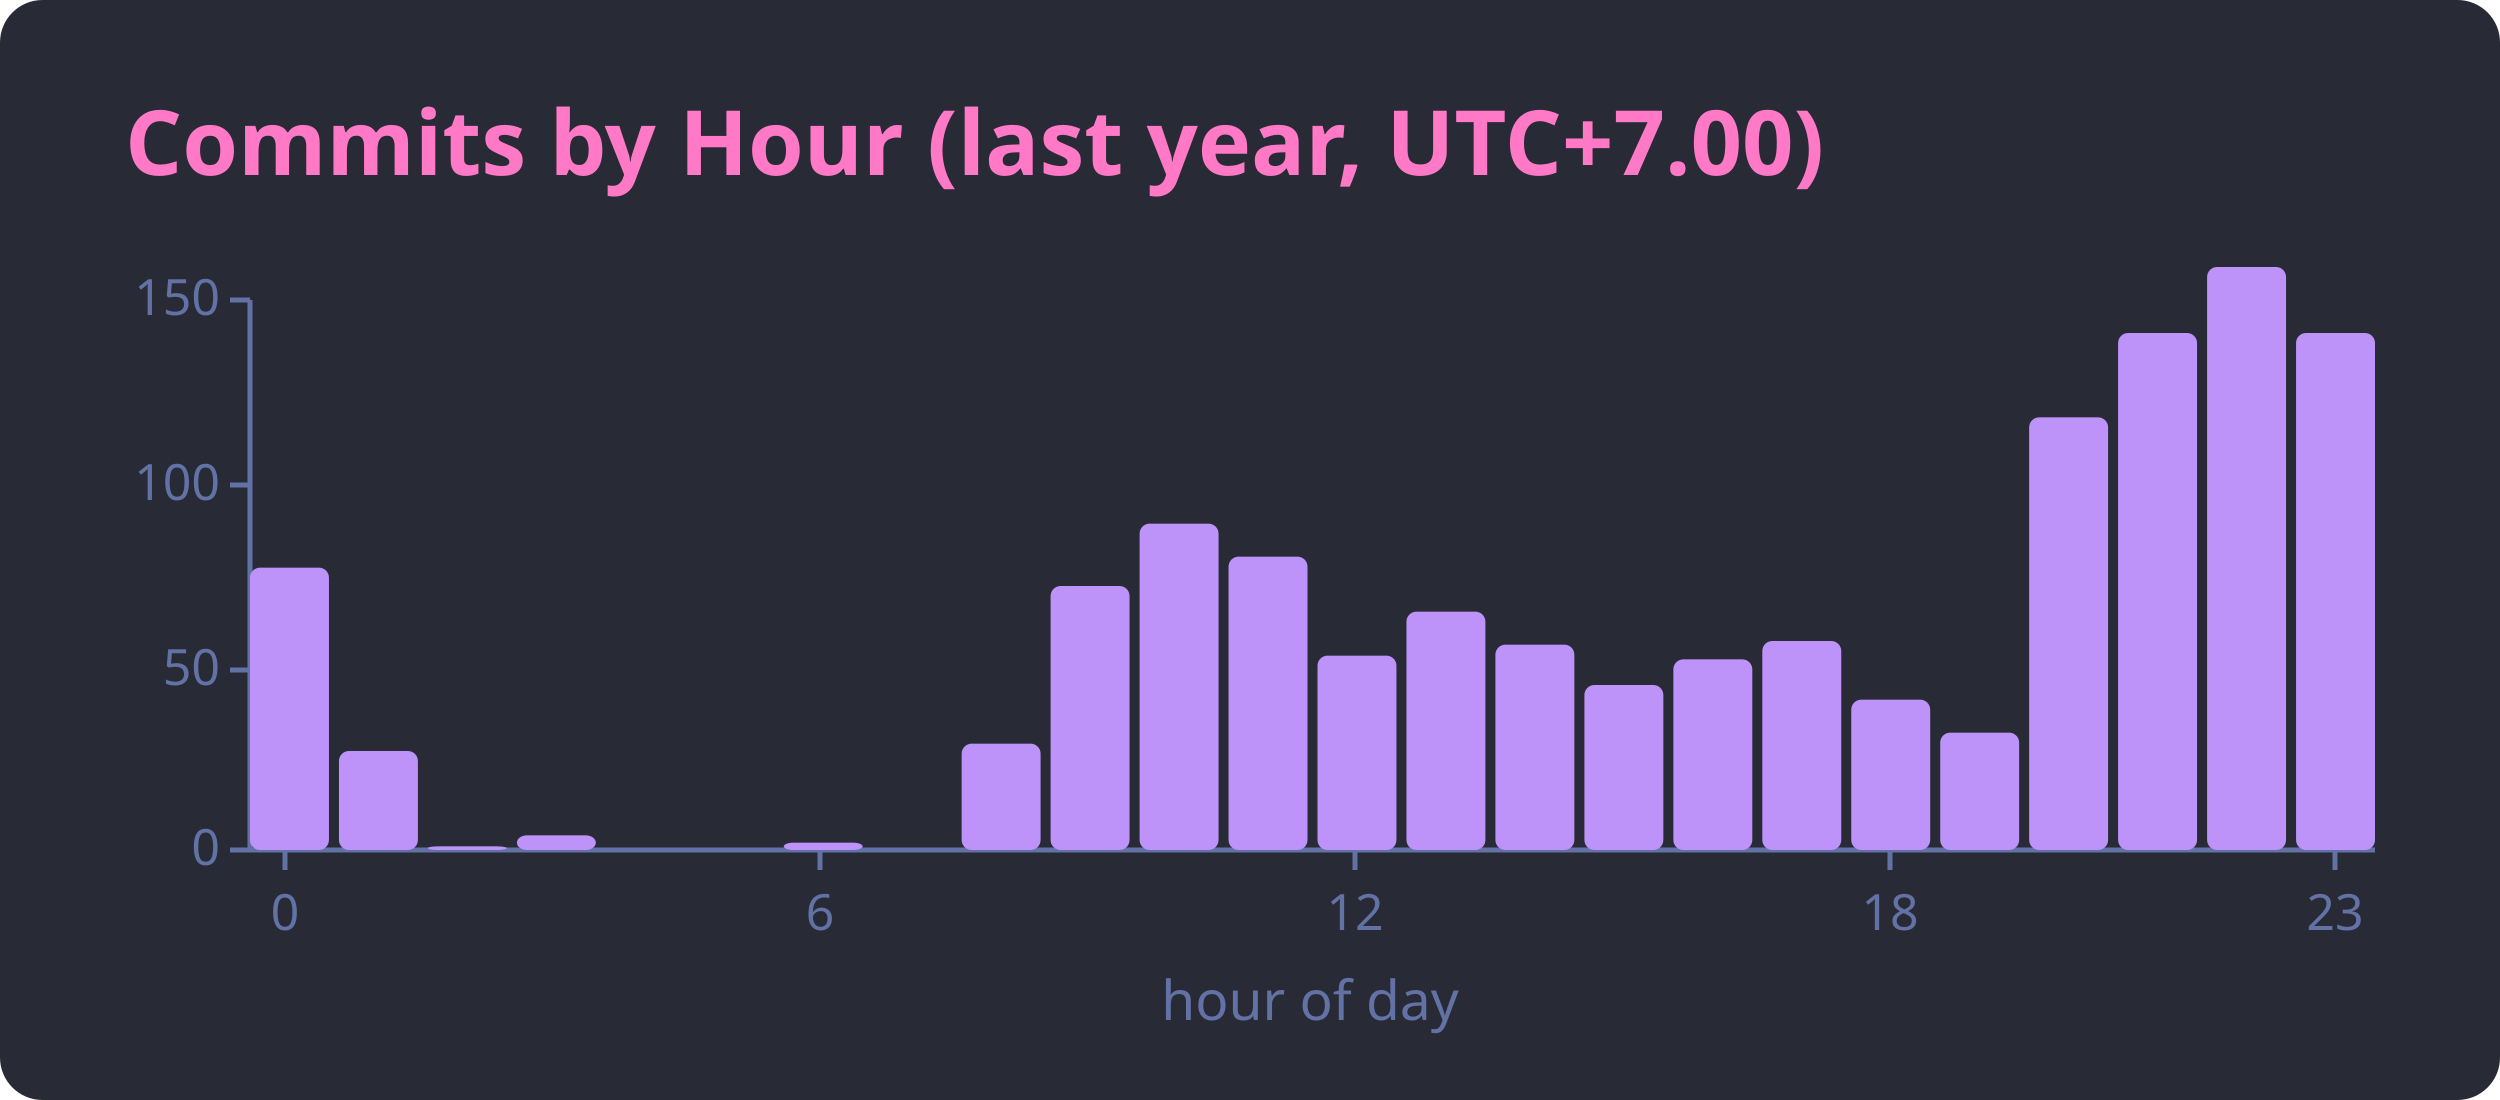
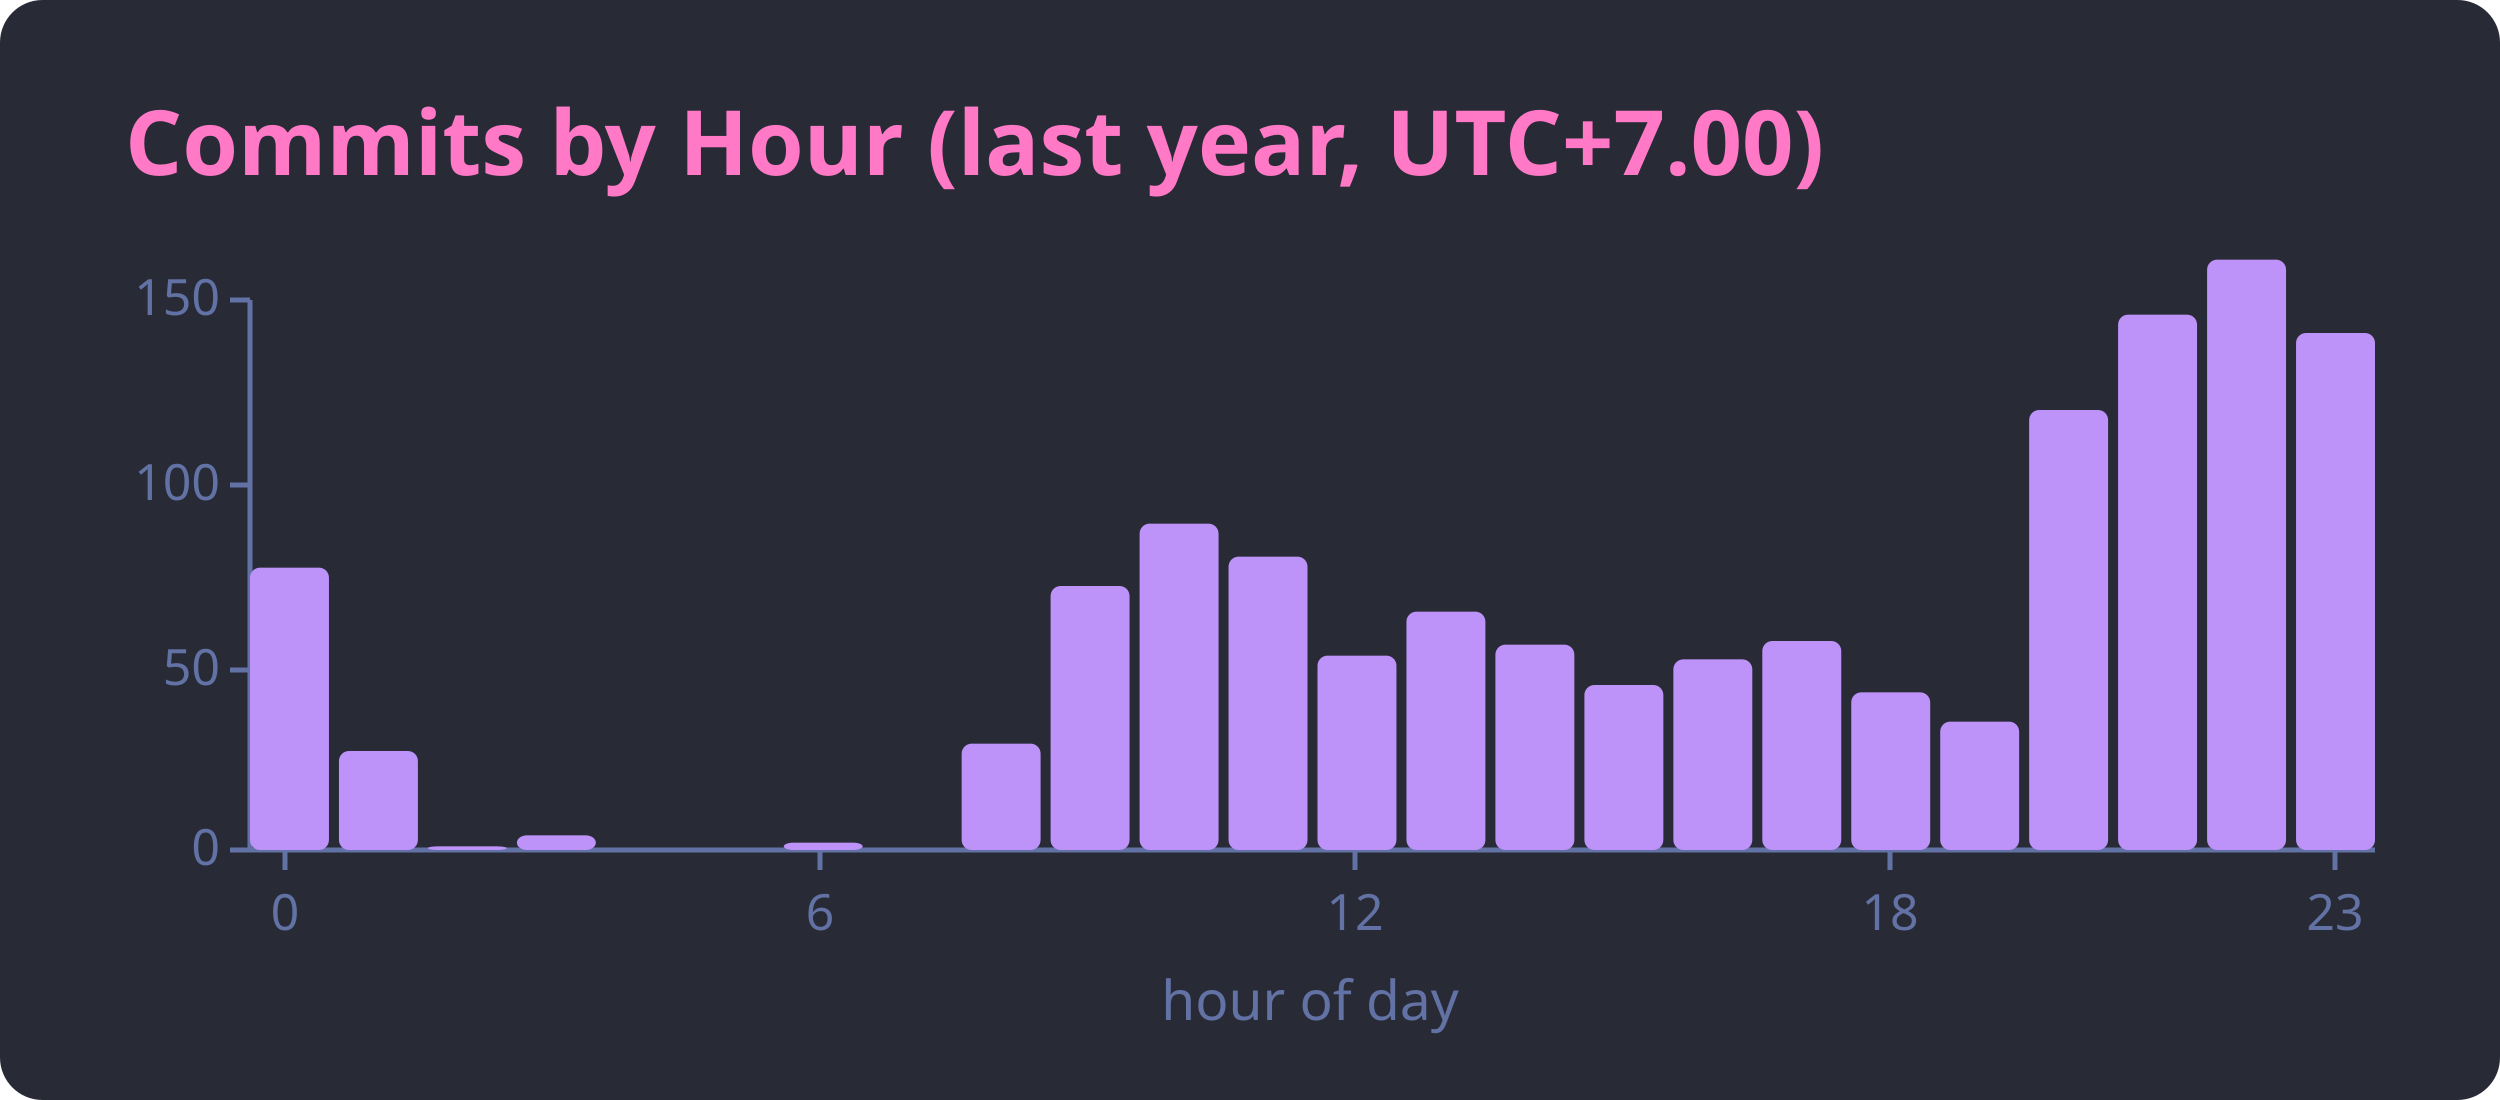
<svg xmlns="http://www.w3.org/2000/svg" width="500" height="220" viewBox="0 0 500 220" font-family="'Segoe UI', Ubuntu, Sans-Serif">
  <rect x="0.5" y="0.5" width="499" height="219" rx="8" fill="#282a36" stroke="#282a36" stroke-opacity="1.00" />
  <text x="25" y="35" font-size="18" font-weight="600" fill="#ff79c6">Commits by Hour (last year, UTC+7.00)</text>
  <line x1="50" y1="60" x2="50" y2="170" stroke="#6272a4" />
  <line x1="46" y1="170" x2="50" y2="170" stroke="#6272a4" />
  <text x="44" y="173" font-size="10" fill="#6272a4" text-anchor="end">0</text>
  <line x1="46" y1="134" x2="50" y2="134" stroke="#6272a4" />
  <text x="44" y="137" font-size="10" fill="#6272a4" text-anchor="end">50</text>
  <line x1="46" y1="97" x2="50" y2="97" stroke="#6272a4" />
  <text x="44" y="100" font-size="10" fill="#6272a4" text-anchor="end">100</text>
  <line x1="46" y1="60" x2="50" y2="60" stroke="#6272a4" />
  <text x="44" y="63" font-size="10" fill="#6272a4" text-anchor="end">150</text>
  <line x1="50" y1="170" x2="475" y2="170" stroke="#6272a4" />
  <line x1="57" y1="170" x2="57" y2="174" stroke="#6272a4" />
  <text x="57" y="186" font-size="10" fill="#6272a4" text-anchor="middle">0</text>
  <line x1="164" y1="170" x2="164" y2="174" stroke="#6272a4" />
  <text x="164" y="186" font-size="10" fill="#6272a4" text-anchor="middle">6</text>
  <line x1="271" y1="170" x2="271" y2="174" stroke="#6272a4" />
  <text x="271" y="186" font-size="10" fill="#6272a4" text-anchor="middle">12</text>
  <line x1="378" y1="170" x2="378" y2="174" stroke="#6272a4" />
  <text x="378" y="186" font-size="10" fill="#6272a4" text-anchor="middle">18</text>
  <line x1="467" y1="170" x2="467" y2="174" stroke="#6272a4" />
  <text x="467" y="186" font-size="10" fill="#6272a4" text-anchor="middle">23</text>
  <rect x="50.00" y="113.53" width="15.79" height="56.47" rx="2" fill="#bd93f9" />
  <rect x="67.79" y="150.20" width="15.79" height="19.80" rx="2" fill="#bd93f9" />
  <rect x="85.58" y="169.27" width="15.79" height="0.73" rx="2" fill="#bd93f9" />
  <rect x="103.38" y="167.07" width="15.79" height="2.93" rx="2" fill="#bd93f9" />
  <rect x="121.17" y="170.00" width="15.79" height="0.00" rx="2" fill="#bd93f9" />
  <rect x="138.96" y="170.00" width="15.79" height="0.00" rx="2" fill="#bd93f9" />
  <rect x="156.75" y="168.53" width="15.79" height="1.47" rx="2" fill="#bd93f9" />
  <rect x="174.54" y="170.00" width="15.79" height="0.00" rx="2" fill="#bd93f9" />
  <rect x="192.33" y="148.73" width="15.79" height="21.27" rx="2" fill="#bd93f9" />
  <rect x="210.12" y="117.20" width="15.79" height="52.80" rx="2" fill="#bd93f9" />
  <rect x="227.92" y="104.73" width="15.79" height="65.27" rx="2" fill="#bd93f9" />
  <rect x="245.71" y="111.33" width="15.79" height="58.67" rx="2" fill="#bd93f9" />
  <rect x="263.50" y="131.13" width="15.79" height="38.87" rx="2" fill="#bd93f9" />
  <rect x="281.29" y="122.33" width="15.79" height="47.67" rx="2" fill="#bd93f9" />
  <rect x="299.08" y="128.93" width="15.79" height="41.07" rx="2" fill="#bd93f9" />
  <rect x="316.88" y="137.00" width="15.79" height="33.00" rx="2" fill="#bd93f9" />
  <rect x="334.67" y="131.87" width="15.79" height="38.13" rx="2" fill="#bd93f9" />
  <rect x="352.46" y="128.20" width="15.79" height="41.80" rx="2" fill="#bd93f9" />
-   <rect x="370.25" y="139.93" width="15.79" height="30.07" rx="2" fill="#bd93f9" />
-   <rect x="388.04" y="146.53" width="15.79" height="23.47" rx="2" fill="#bd93f9" />
-   <rect x="405.83" y="83.47" width="15.79" height="86.53" rx="2" fill="#bd93f9" />
-   <rect x="423.62" y="66.60" width="15.79" height="103.40" rx="2" fill="#bd93f9" />
-   <rect x="441.42" y="53.40" width="15.79" height="116.60" rx="2" fill="#bd93f9" />
+   <rect x="370.25" y="138.47" width="15.79" height="31.53" rx="2" fill="#bd93f9" />
+   <rect x="388.04" y="144.33" width="15.79" height="25.67" rx="2" fill="#bd93f9" />
+   <rect x="405.83" y="82.00" width="15.79" height="88.00" rx="2" fill="#bd93f9" />
+   <rect x="423.62" y="62.93" width="15.79" height="107.07" rx="2" fill="#bd93f9" />
+   <rect x="441.42" y="51.93" width="15.79" height="118.07" rx="2" fill="#bd93f9" />
  <rect x="459.21" y="66.60" width="15.79" height="103.40" rx="2" fill="#bd93f9" />
  <text x="262" y="204" font-size="11" fill="#6272a4" text-anchor="middle">hour of day</text>
</svg>
